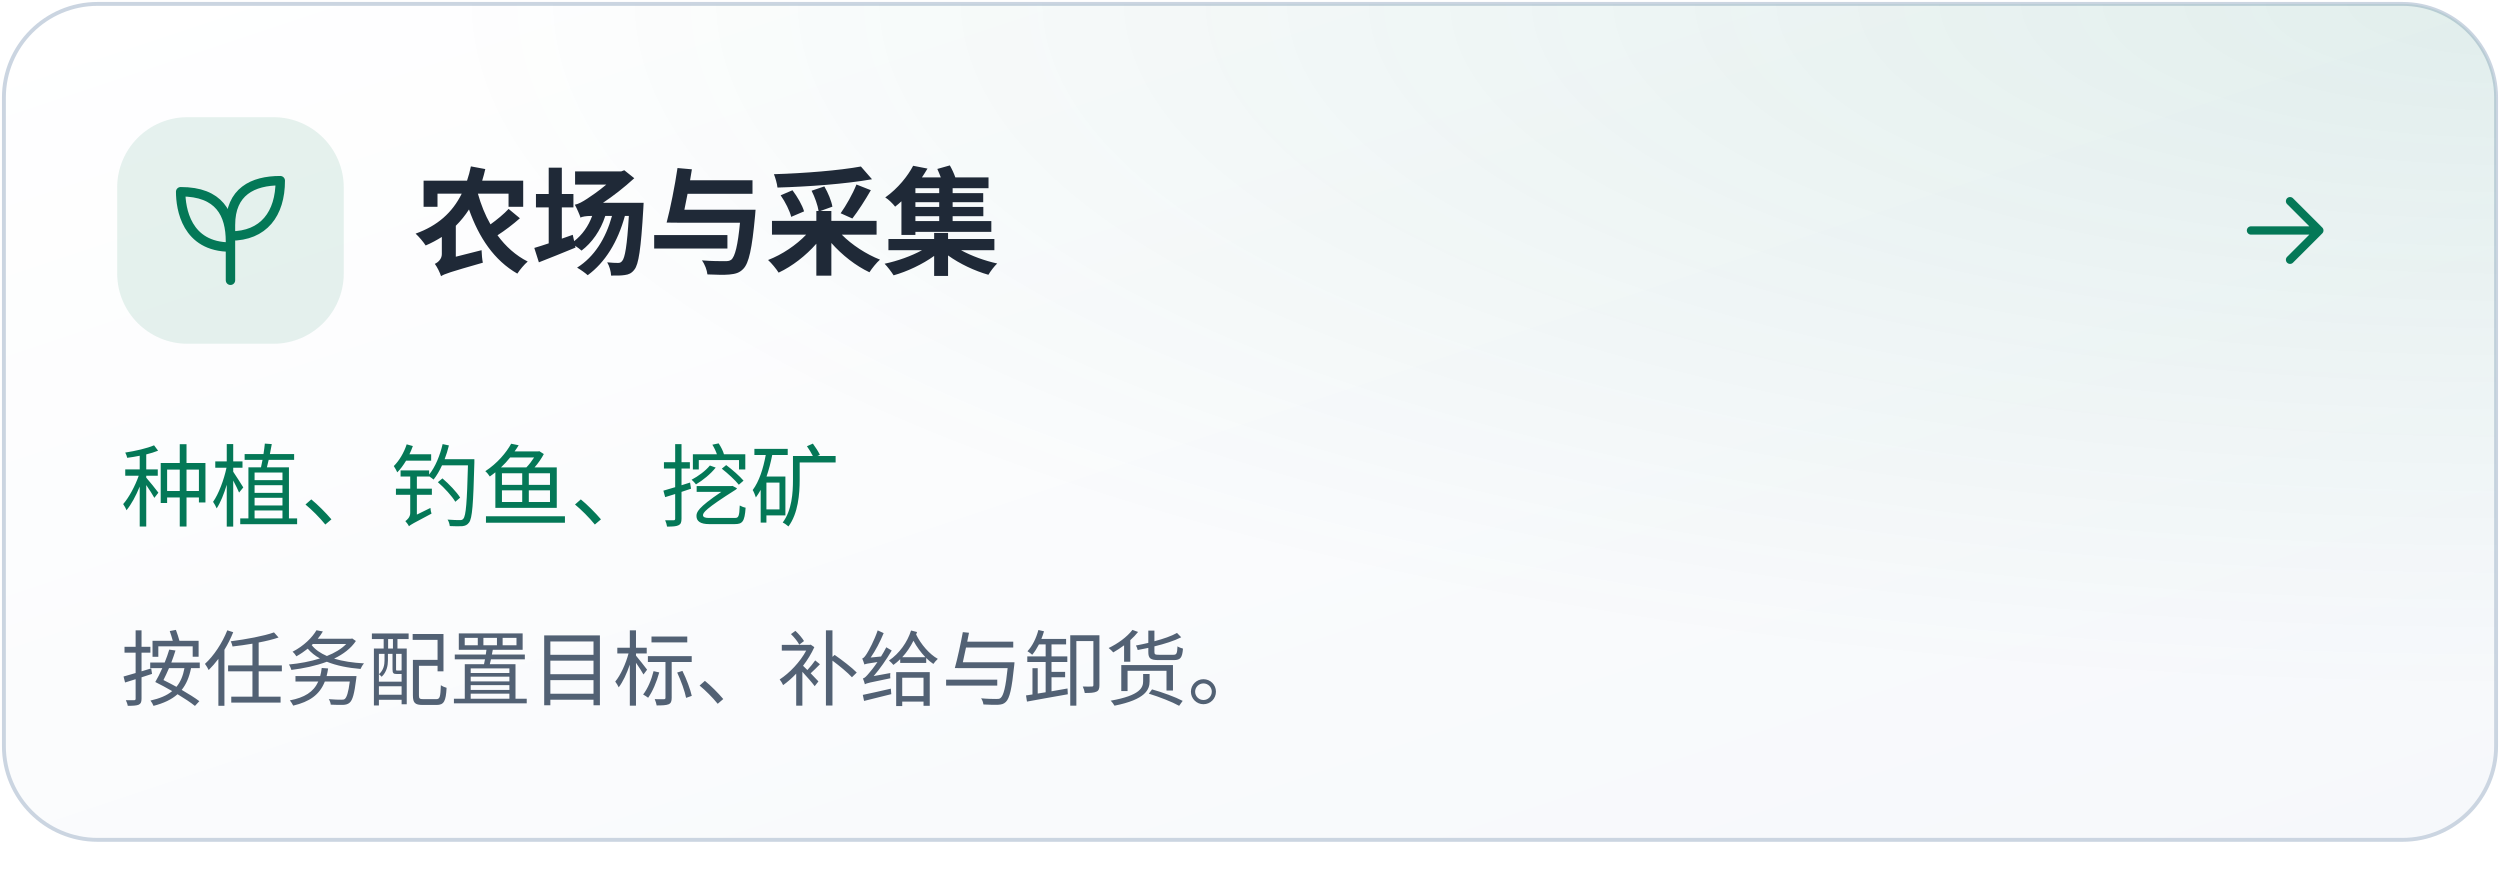
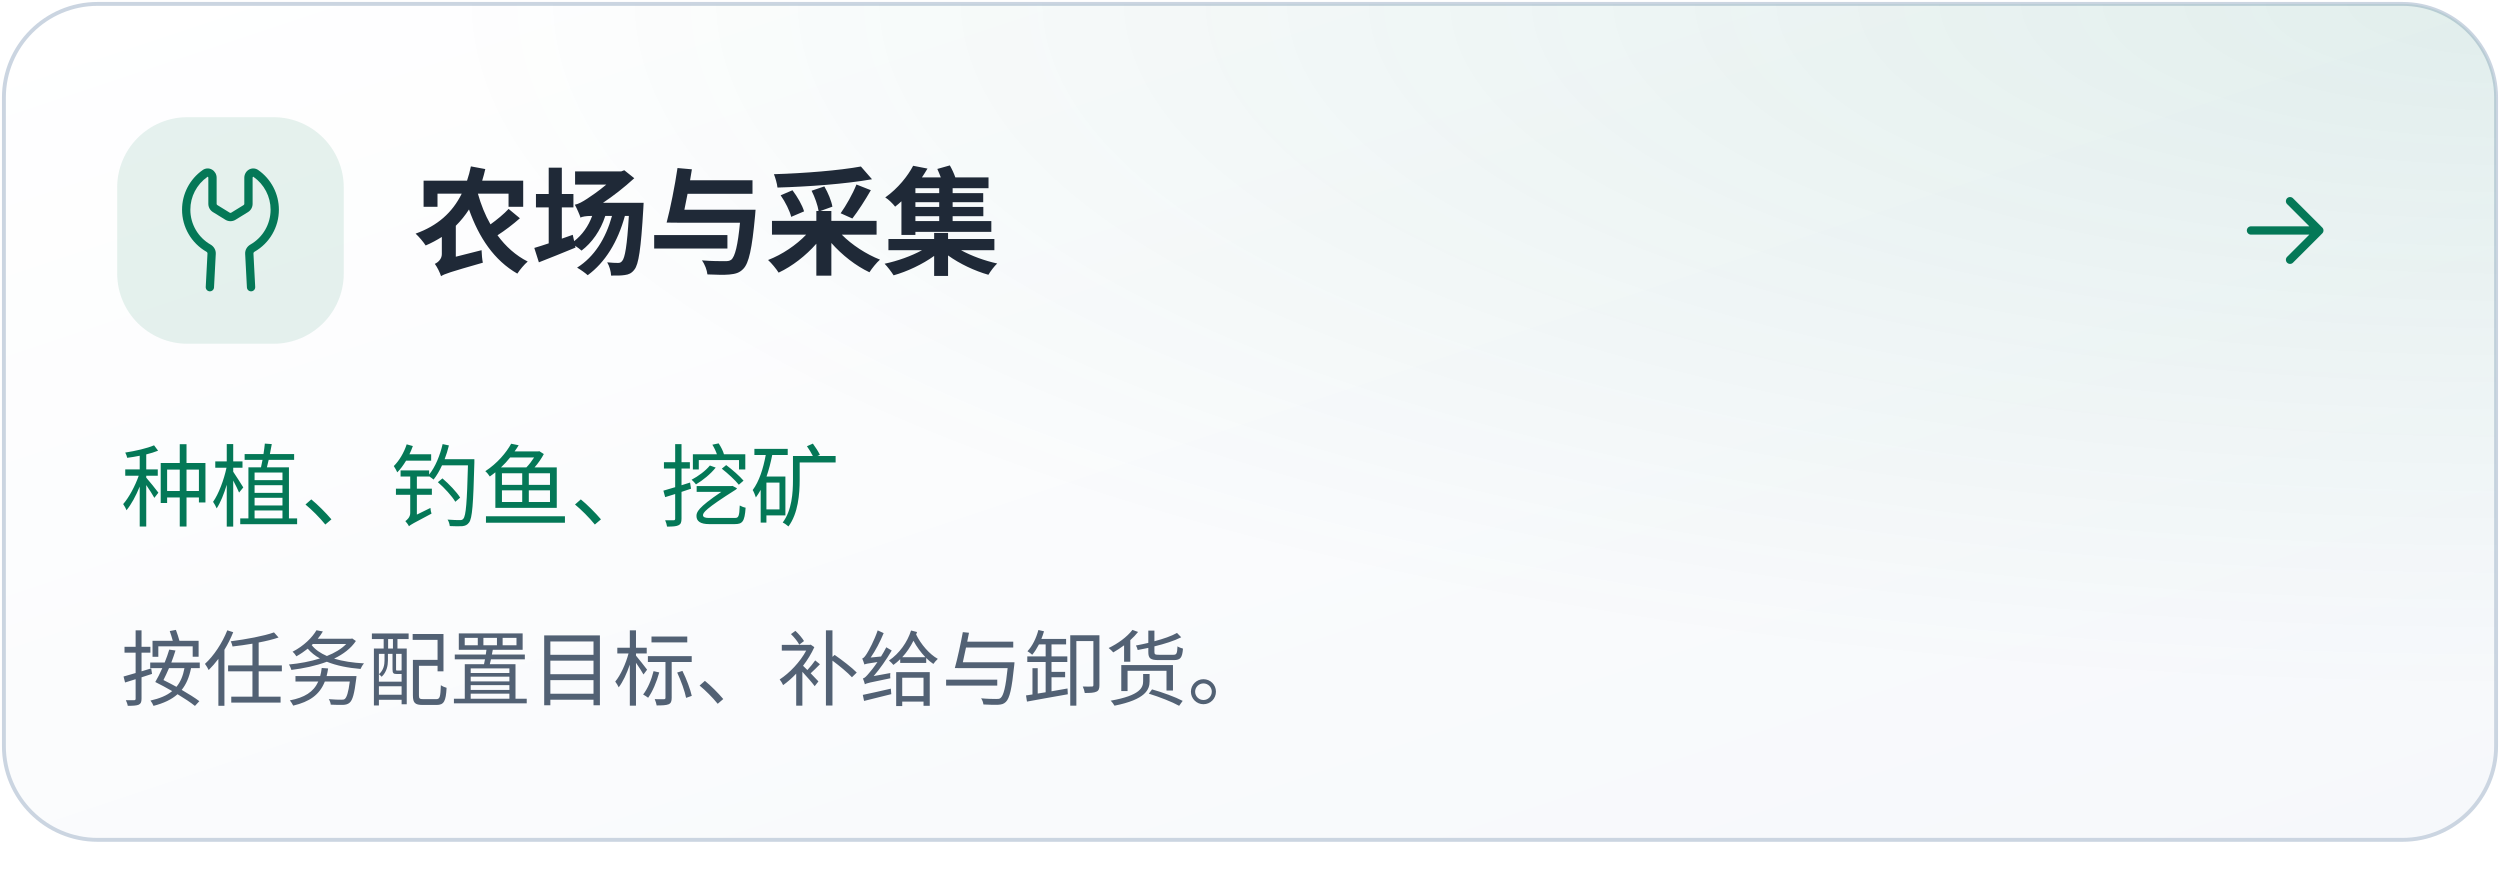
<svg xmlns="http://www.w3.org/2000/svg" width="640" height="228" viewBox="0 0 640 228" role="img" aria-label="农场与采集：种植、钓鱼、挖矿。按任务配置目标、补给与卸货。">
  <defs>
    <linearGradient id="bg" x1="0" y1="0" x2="1" y2="1">
      <stop stop-color="#ffffff" />
      <stop offset="1" stop-color="#f6f8fb" />
    </linearGradient>
    <radialGradient id="glow" cx="100%" cy="0%" r="110%">
      <stop stop-color="#047857" stop-opacity=".10" />
      <stop offset=".75" stop-color="#047857" stop-opacity="0" />
    </radialGradient>
    <clipPath id="round">
      <rect x="1" y="1" width="638" height="214" rx="24" />
    </clipPath>
  </defs>
  <g font-family="Segoe UI, Microsoft YaHei, Noto Sans CJK SC, PingFang SC, Arial, sans-serif">
    <rect x="1" y="1" width="638" height="214" rx="24" fill="url(#bg)" stroke="#cbd5e1" />
    <rect x="1" y="1" width="638" height="214" rx="24" fill="url(#glow)" />
    <rect x="30" y="30" width="58" height="58" rx="18" fill="#047857" fill-opacity=".10" />
-     <g transform="translate(42 42) scale(1.416667)" fill="none" stroke="#047857" stroke-width="1.7" stroke-linecap="round" stroke-linejoin="round">
-       <path d="M12 21V9M12 15C4 15 3 8 3 5c7 0 9 4 9 9m0-3c0-6 4-8 9-8 0 6-3 10-9 10" />
+     <g transform="translate(42 42) scale(1.416667)" fill="#047857">
+       <path d="M7.875 2.292a.114.114 0 0 0-.032.018A7.239 7.239 0 0 0 4.75 8.25a7.248 7.248 0 0 0 3.654 6.297c.57.327.982.955.941 1.682v.002l-.317 6.058a.75.75 0 1 1-1.498-.078l.317-6.062v-.004c.006-.09-.047-.215-.188-.296A8.749 8.749 0 0 1 3.25 8.25a8.738 8.738 0 0 1 3.732-7.169 1.547 1.547 0 0 1 1.709-.064c.484.292.809.835.809 1.46v4.714a.25.25 0 0 0 .119.213l2.25 1.385c.08.05.182.05.262 0l2.25-1.385a.25.25 0 0 0 .119-.213V2.478c0-.626.325-1.169.81-1.461a1.547 1.547 0 0 1 1.708.064 8.741 8.741 0 0 1 3.732 7.17 8.747 8.747 0 0 1-4.41 7.598c-.14.081-.193.206-.188.296v.004l.318 6.062a.75.75 0 1 1-1.498.078l-.317-6.058v-.002c-.041-.727.37-1.355.94-1.682A7.247 7.247 0 0 0 19.25 8.25a7.239 7.239 0 0 0-3.093-5.94.114.114 0 0 0-.032-.018l-.01-.001c-.003 0-.014 0-.031.01-.036.022-.084.079-.084.177V7.19c0 .608-.315 1.172-.833 1.49l-2.25 1.385a1.75 1.75 0 0 1-1.834 0l-2.25-1.384A1.752 1.752 0 0 1 8 7.192V2.477c0-.098-.048-.155-.084-.176a.068.068 0 0 0-.031-.011l-.01.001Z" />
    </g>
    <text x="106" y="68" font-size="30" fill="#1f2937" font-weight="650">农场与采集</text>
    <g transform="translate(570 44) scale(1.25)" fill="none" stroke="#047857" stroke-width="1.7" stroke-linecap="round" stroke-linejoin="round">
      <path d="M5 12h14m-6-6 6 6-6 6" />
    </g>
    <text x="31" y="133" font-size="23" fill="#047857" font-weight="500">种植、钓鱼、挖矿</text>
    <text x="31" y="179" font-size="21" fill="#526174" font-weight="400">按任务配置目标、补给与卸货。</text>
  </g>
</svg>
